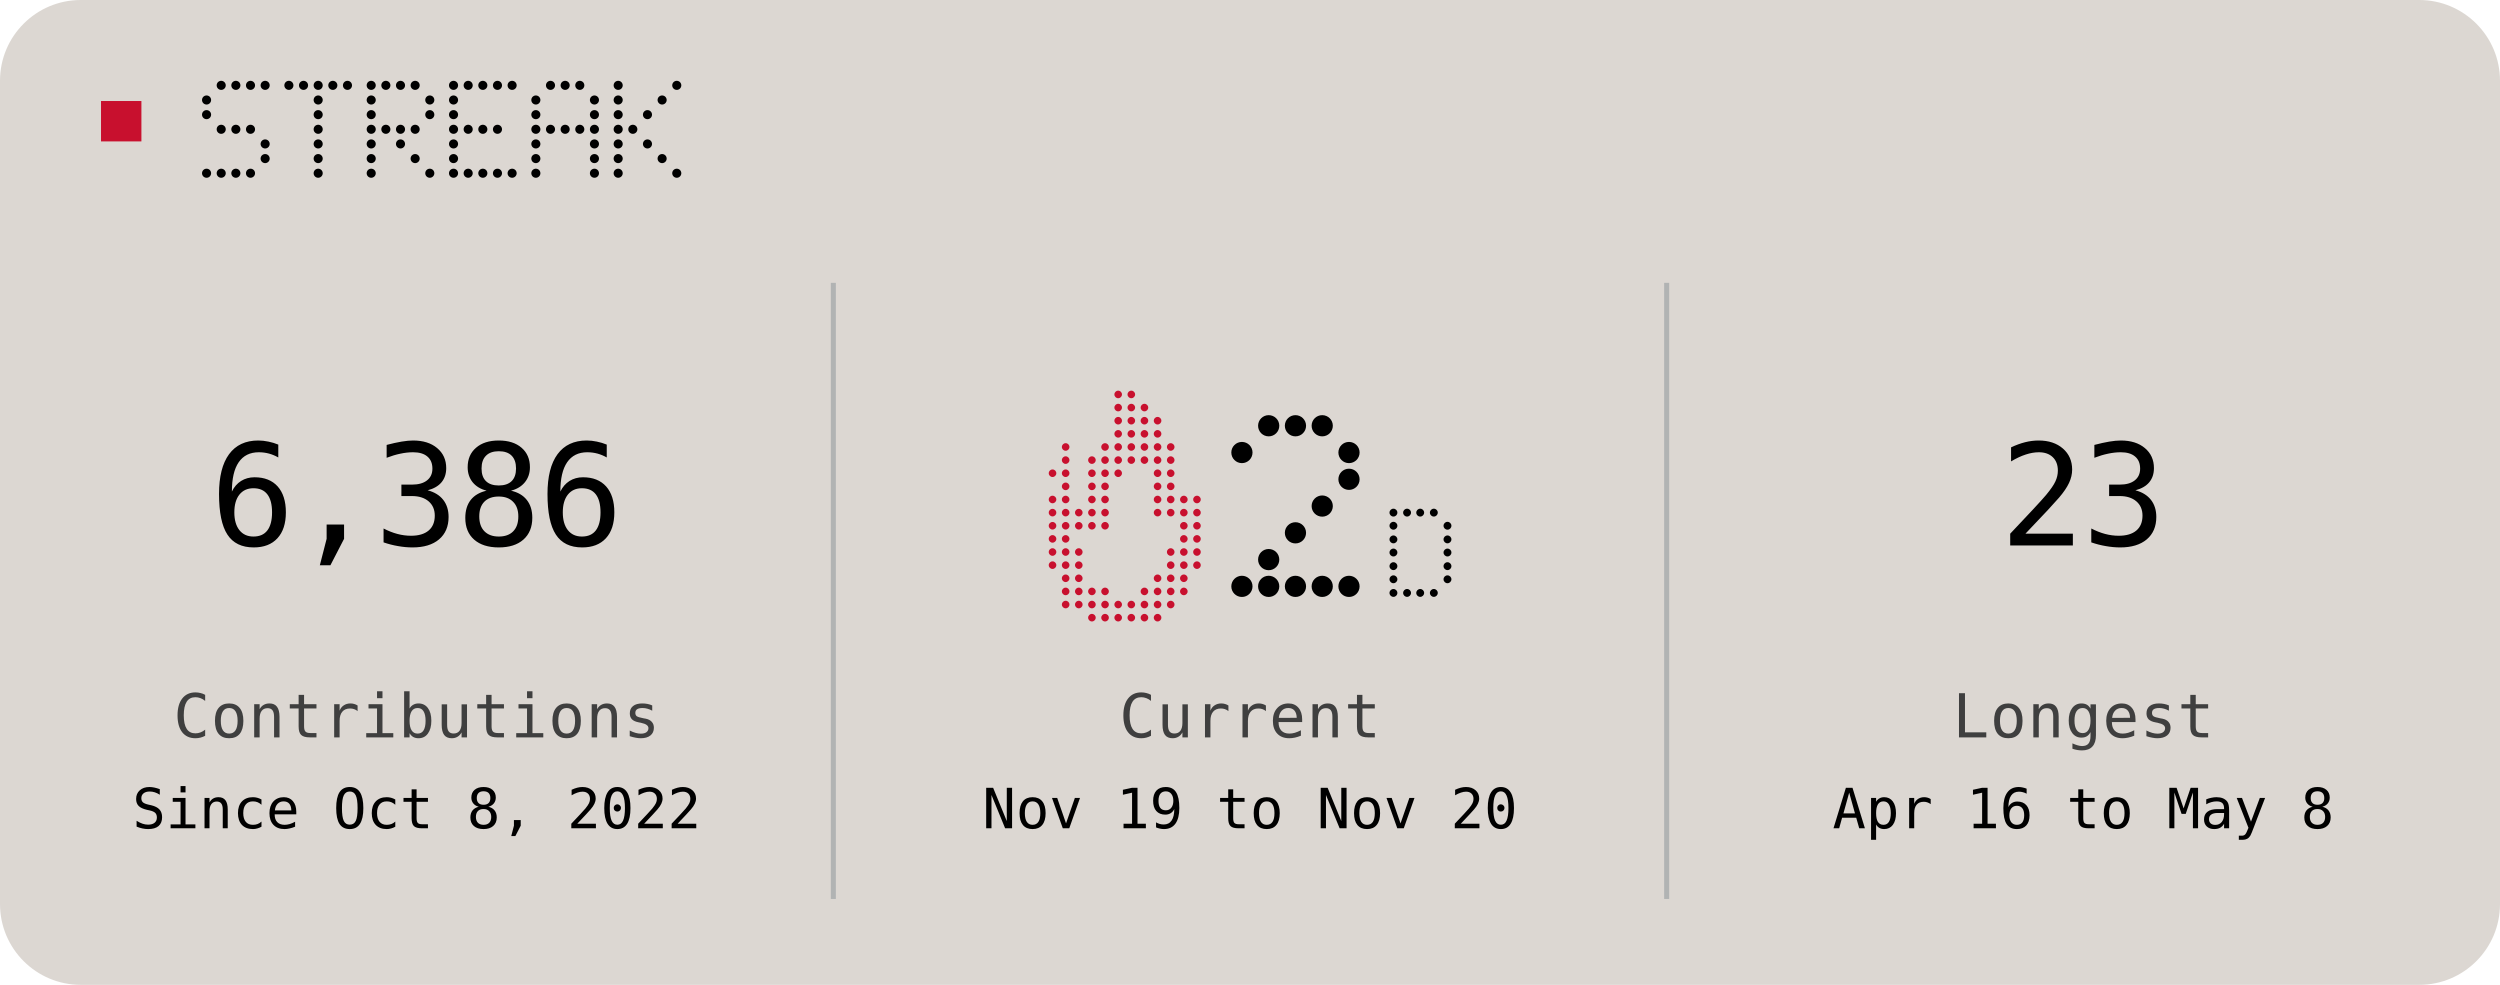
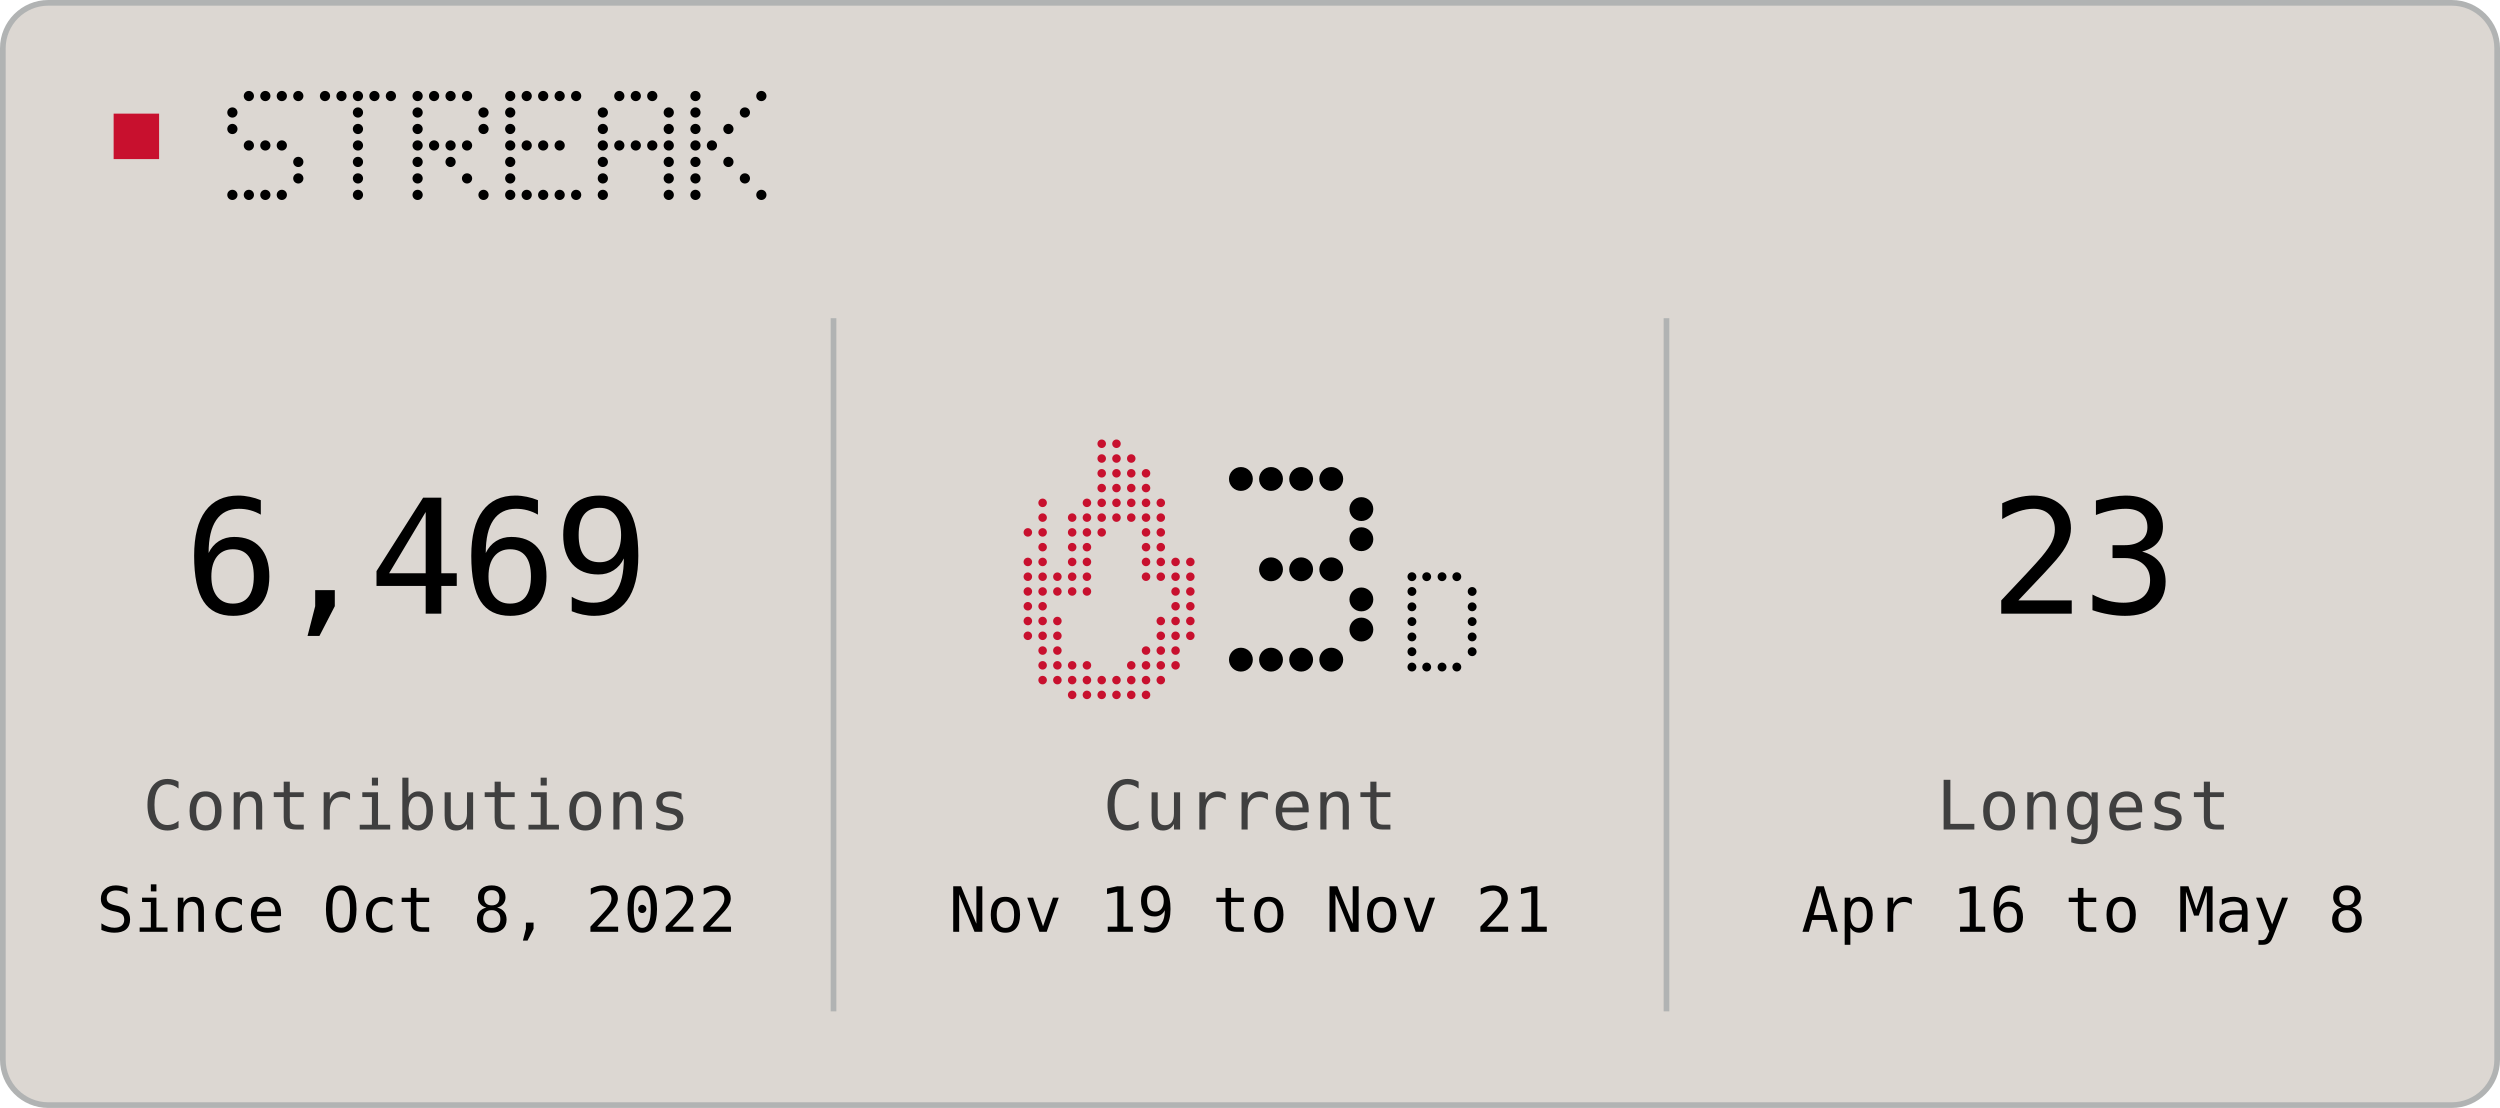
- <svg xmlns="http://www.w3.org/2000/svg" width="495" height="195" viewBox="0 0 495 195" role="img">
-   <rect width="495" height="195" rx="16" fill="#DCD7D2" />
+ <svg xmlns="http://www.w3.org/2000/svg" width="440" height="195" viewBox="0 0 440 195" role="img">
+   <rect x="0.5" y="0.5" width="439" height="194" rx="8" fill="#DCD7D2" stroke="#B1B3B3" />
  <rect x="20" y="20" width="8" height="8" fill="#C8102E" />
  <circle cx="43.8" cy="16.9" r="0.90" fill="#000000" />
  <circle cx="46.7" cy="16.9" r="0.90" fill="#000000" />
  <circle cx="49.6" cy="16.9" r="0.90" fill="#000000" />
  <circle cx="52.5" cy="16.9" r="0.90" fill="#000000" />
  <circle cx="40.9" cy="19.8" r="0.90" fill="#000000" />
  <circle cx="40.9" cy="22.7" r="0.90" fill="#000000" />
  <circle cx="43.8" cy="25.6" r="0.90" fill="#000000" />
  <circle cx="46.7" cy="25.6" r="0.90" fill="#000000" />
  <circle cx="49.6" cy="25.6" r="0.90" fill="#000000" />
  <circle cx="52.5" cy="28.5" r="0.90" fill="#000000" />
  <circle cx="52.5" cy="31.4" r="0.90" fill="#000000" />
  <circle cx="40.9" cy="34.3" r="0.90" fill="#000000" />
  <circle cx="43.8" cy="34.3" r="0.90" fill="#000000" />
  <circle cx="46.7" cy="34.3" r="0.90" fill="#000000" />
  <circle cx="49.6" cy="34.3" r="0.90" fill="#000000" />
  <circle cx="57.2" cy="16.9" r="0.90" fill="#000000" />
  <circle cx="60.1" cy="16.9" r="0.90" fill="#000000" />
  <circle cx="63.0" cy="16.9" r="0.90" fill="#000000" />
  <circle cx="65.9" cy="16.9" r="0.90" fill="#000000" />
  <circle cx="68.8" cy="16.9" r="0.90" fill="#000000" />
  <circle cx="63.0" cy="19.8" r="0.90" fill="#000000" />
  <circle cx="63.0" cy="22.7" r="0.90" fill="#000000" />
  <circle cx="63.0" cy="25.6" r="0.90" fill="#000000" />
  <circle cx="63.0" cy="28.5" r="0.90" fill="#000000" />
  <circle cx="63.0" cy="31.4" r="0.90" fill="#000000" />
  <circle cx="63.0" cy="34.3" r="0.90" fill="#000000" />
  <circle cx="73.5" cy="16.9" r="0.90" fill="#000000" />
  <circle cx="76.4" cy="16.9" r="0.90" fill="#000000" />
  <circle cx="79.3" cy="16.9" r="0.90" fill="#000000" />
  <circle cx="82.2" cy="16.9" r="0.90" fill="#000000" />
  <circle cx="73.5" cy="19.8" r="0.90" fill="#000000" />
  <circle cx="85.1" cy="19.8" r="0.90" fill="#000000" />
  <circle cx="73.5" cy="22.7" r="0.90" fill="#000000" />
  <circle cx="85.1" cy="22.7" r="0.90" fill="#000000" />
  <circle cx="73.5" cy="25.6" r="0.90" fill="#000000" />
  <circle cx="76.4" cy="25.6" r="0.90" fill="#000000" />
  <circle cx="79.3" cy="25.6" r="0.90" fill="#000000" />
  <circle cx="82.2" cy="25.6" r="0.90" fill="#000000" />
  <circle cx="73.5" cy="28.5" r="0.90" fill="#000000" />
  <circle cx="79.3" cy="28.5" r="0.90" fill="#000000" />
  <circle cx="73.5" cy="31.4" r="0.90" fill="#000000" />
  <circle cx="82.2" cy="31.4" r="0.90" fill="#000000" />
  <circle cx="73.5" cy="34.3" r="0.90" fill="#000000" />
  <circle cx="85.1" cy="34.3" r="0.90" fill="#000000" />
  <circle cx="89.8" cy="16.9" r="0.90" fill="#000000" />
  <circle cx="92.7" cy="16.9" r="0.90" fill="#000000" />
  <circle cx="95.6" cy="16.9" r="0.90" fill="#000000" />
  <circle cx="98.5" cy="16.9" r="0.90" fill="#000000" />
  <circle cx="101.4" cy="16.9" r="0.90" fill="#000000" />
  <circle cx="89.8" cy="19.8" r="0.90" fill="#000000" />
  <circle cx="89.8" cy="22.7" r="0.90" fill="#000000" />
  <circle cx="89.8" cy="25.6" r="0.90" fill="#000000" />
  <circle cx="92.7" cy="25.6" r="0.90" fill="#000000" />
  <circle cx="95.6" cy="25.6" r="0.90" fill="#000000" />
  <circle cx="98.5" cy="25.6" r="0.90" fill="#000000" />
  <circle cx="89.8" cy="28.5" r="0.90" fill="#000000" />
  <circle cx="89.8" cy="31.4" r="0.90" fill="#000000" />
  <circle cx="89.8" cy="34.3" r="0.90" fill="#000000" />
  <circle cx="92.7" cy="34.3" r="0.90" fill="#000000" />
  <circle cx="95.6" cy="34.3" r="0.90" fill="#000000" />
  <circle cx="98.5" cy="34.3" r="0.90" fill="#000000" />
  <circle cx="101.4" cy="34.3" r="0.90" fill="#000000" />
  <circle cx="109.0" cy="16.9" r="0.90" fill="#000000" />
  <circle cx="111.9" cy="16.9" r="0.90" fill="#000000" />
  <circle cx="114.8" cy="16.9" r="0.90" fill="#000000" />
  <circle cx="106.1" cy="19.8" r="0.90" fill="#000000" />
  <circle cx="117.7" cy="19.8" r="0.90" fill="#000000" />
  <circle cx="106.1" cy="22.7" r="0.90" fill="#000000" />
  <circle cx="117.7" cy="22.7" r="0.90" fill="#000000" />
  <circle cx="106.1" cy="25.6" r="0.90" fill="#000000" />
  <circle cx="109.0" cy="25.6" r="0.90" fill="#000000" />
  <circle cx="111.9" cy="25.6" r="0.90" fill="#000000" />
  <circle cx="114.8" cy="25.6" r="0.90" fill="#000000" />
  <circle cx="117.7" cy="25.6" r="0.90" fill="#000000" />
  <circle cx="106.1" cy="28.5" r="0.90" fill="#000000" />
  <circle cx="117.7" cy="28.5" r="0.90" fill="#000000" />
  <circle cx="106.1" cy="31.4" r="0.90" fill="#000000" />
  <circle cx="117.7" cy="31.4" r="0.90" fill="#000000" />
  <circle cx="106.1" cy="34.3" r="0.90" fill="#000000" />
  <circle cx="117.7" cy="34.3" r="0.90" fill="#000000" />
  <circle cx="122.4" cy="16.9" r="0.90" fill="#000000" />
  <circle cx="134.0" cy="16.9" r="0.90" fill="#000000" />
  <circle cx="122.4" cy="19.8" r="0.90" fill="#000000" />
  <circle cx="131.1" cy="19.8" r="0.90" fill="#000000" />
  <circle cx="122.4" cy="22.7" r="0.90" fill="#000000" />
  <circle cx="128.2" cy="22.7" r="0.90" fill="#000000" />
  <circle cx="122.4" cy="25.6" r="0.90" fill="#000000" />
  <circle cx="125.3" cy="25.6" r="0.90" fill="#000000" />
  <circle cx="122.4" cy="28.5" r="0.90" fill="#000000" />
  <circle cx="128.2" cy="28.5" r="0.90" fill="#000000" />
  <circle cx="122.4" cy="31.4" r="0.90" fill="#000000" />
  <circle cx="131.1" cy="31.4" r="0.90" fill="#000000" />
  <circle cx="122.4" cy="34.3" r="0.90" fill="#000000" />
  <circle cx="134.0" cy="34.3" r="0.90" fill="#000000" />
-   <line x1="165.0" y1="56" x2="165.0" y2="178" stroke="#B1B3B3" />
-   <line x1="330.0" y1="56" x2="330.0" y2="178" stroke="#B1B3B3" />
-   <text x="82.5" y="108" fill="#000000" text-anchor="middle" font-family="ui-monospace, Geist Mono, monospace" font-size="28" letter-spacing="-0.6" dominant-baseline="auto">6,386</text>
-   <text x="82.5" y="146" fill="#3F3F3F" text-anchor="middle" font-family="ui-monospace, Geist Mono, monospace" font-size="12" letter-spacing="0.2" dominant-baseline="auto">Contributions</text>
-   <text x="82.5" y="164" fill="#000000" text-anchor="middle" font-family="ui-monospace, Geist Mono, monospace" font-size="11" letter-spacing="0" dominant-baseline="auto">Since Oct 8, 2022</text>
-   <circle cx="221.4" cy="78.1" r="0.75" fill="#C8102E" />
-   <circle cx="224.0" cy="78.1" r="0.75" fill="#C8102E" />
-   <circle cx="221.4" cy="80.7" r="0.75" fill="#C8102E" />
-   <circle cx="224.0" cy="80.7" r="0.75" fill="#C8102E" />
-   <circle cx="226.6" cy="80.7" r="0.75" fill="#C8102E" />
-   <circle cx="221.4" cy="83.3" r="0.75" fill="#C8102E" />
-   <circle cx="224.0" cy="83.3" r="0.75" fill="#C8102E" />
-   <circle cx="226.6" cy="83.3" r="0.75" fill="#C8102E" />
-   <circle cx="229.2" cy="83.3" r="0.75" fill="#C8102E" />
-   <circle cx="221.4" cy="85.9" r="0.75" fill="#C8102E" />
-   <circle cx="224.0" cy="85.9" r="0.75" fill="#C8102E" />
-   <circle cx="226.6" cy="85.9" r="0.75" fill="#C8102E" />
-   <circle cx="229.2" cy="85.9" r="0.75" fill="#C8102E" />
-   <circle cx="211.0" cy="88.5" r="0.75" fill="#C8102E" />
-   <circle cx="218.8" cy="88.5" r="0.75" fill="#C8102E" />
-   <circle cx="221.4" cy="88.5" r="0.75" fill="#C8102E" />
-   <circle cx="224.0" cy="88.5" r="0.75" fill="#C8102E" />
-   <circle cx="226.6" cy="88.5" r="0.75" fill="#C8102E" />
-   <circle cx="229.2" cy="88.5" r="0.75" fill="#C8102E" />
-   <circle cx="231.8" cy="88.5" r="0.75" fill="#C8102E" />
-   <circle cx="211.0" cy="91.1" r="0.75" fill="#C8102E" />
-   <circle cx="216.2" cy="91.1" r="0.75" fill="#C8102E" />
-   <circle cx="218.8" cy="91.1" r="0.75" fill="#C8102E" />
-   <circle cx="221.4" cy="91.1" r="0.75" fill="#C8102E" />
-   <circle cx="224.0" cy="91.1" r="0.75" fill="#C8102E" />
-   <circle cx="226.6" cy="91.1" r="0.75" fill="#C8102E" />
-   <circle cx="229.2" cy="91.1" r="0.75" fill="#C8102E" />
-   <circle cx="231.8" cy="91.1" r="0.75" fill="#C8102E" />
-   <circle cx="208.4" cy="93.7" r="0.75" fill="#C8102E" />
-   <circle cx="211.0" cy="93.7" r="0.75" fill="#C8102E" />
-   <circle cx="216.2" cy="93.7" r="0.75" fill="#C8102E" />
-   <circle cx="218.8" cy="93.7" r="0.75" fill="#C8102E" />
-   <circle cx="221.4" cy="93.7" r="0.75" fill="#C8102E" />
-   <circle cx="229.2" cy="93.7" r="0.75" fill="#C8102E" />
-   <circle cx="231.8" cy="93.7" r="0.75" fill="#C8102E" />
-   <circle cx="211.0" cy="96.3" r="0.75" fill="#C8102E" />
-   <circle cx="216.2" cy="96.3" r="0.75" fill="#C8102E" />
-   <circle cx="218.8" cy="96.3" r="0.75" fill="#C8102E" />
-   <circle cx="229.2" cy="96.3" r="0.75" fill="#C8102E" />
-   <circle cx="231.8" cy="96.3" r="0.75" fill="#C8102E" />
-   <circle cx="208.4" cy="98.9" r="0.75" fill="#C8102E" />
-   <circle cx="211.0" cy="98.9" r="0.75" fill="#C8102E" />
-   <circle cx="216.2" cy="98.9" r="0.75" fill="#C8102E" />
-   <circle cx="218.8" cy="98.9" r="0.75" fill="#C8102E" />
-   <circle cx="229.2" cy="98.9" r="0.75" fill="#C8102E" />
-   <circle cx="231.8" cy="98.9" r="0.75" fill="#C8102E" />
-   <circle cx="234.4" cy="98.9" r="0.75" fill="#C8102E" />
-   <circle cx="237.0" cy="98.9" r="0.75" fill="#C8102E" />
-   <circle cx="208.4" cy="101.5" r="0.75" fill="#C8102E" />
-   <circle cx="211.0" cy="101.5" r="0.75" fill="#C8102E" />
-   <circle cx="213.6" cy="101.5" r="0.75" fill="#C8102E" />
-   <circle cx="216.2" cy="101.5" r="0.75" fill="#C8102E" />
-   <circle cx="218.8" cy="101.5" r="0.75" fill="#C8102E" />
-   <circle cx="229.2" cy="101.5" r="0.75" fill="#C8102E" />
-   <circle cx="231.8" cy="101.5" r="0.75" fill="#C8102E" />
-   <circle cx="234.4" cy="101.5" r="0.75" fill="#C8102E" />
-   <circle cx="237.0" cy="101.5" r="0.75" fill="#C8102E" />
-   <circle cx="208.4" cy="104.1" r="0.75" fill="#C8102E" />
-   <circle cx="211.0" cy="104.1" r="0.75" fill="#C8102E" />
-   <circle cx="213.6" cy="104.1" r="0.75" fill="#C8102E" />
-   <circle cx="216.2" cy="104.1" r="0.75" fill="#C8102E" />
-   <circle cx="218.8" cy="104.1" r="0.75" fill="#C8102E" />
-   <circle cx="234.4" cy="104.1" r="0.75" fill="#C8102E" />
-   <circle cx="237.0" cy="104.1" r="0.75" fill="#C8102E" />
-   <circle cx="208.4" cy="106.7" r="0.75" fill="#C8102E" />
-   <circle cx="211.0" cy="106.7" r="0.75" fill="#C8102E" />
-   <circle cx="234.4" cy="106.7" r="0.75" fill="#C8102E" />
-   <circle cx="237.0" cy="106.7" r="0.75" fill="#C8102E" />
-   <circle cx="208.4" cy="109.3" r="0.75" fill="#C8102E" />
-   <circle cx="211.0" cy="109.3" r="0.75" fill="#C8102E" />
-   <circle cx="213.6" cy="109.3" r="0.75" fill="#C8102E" />
-   <circle cx="231.8" cy="109.3" r="0.75" fill="#C8102E" />
-   <circle cx="234.4" cy="109.3" r="0.75" fill="#C8102E" />
-   <circle cx="237.0" cy="109.3" r="0.75" fill="#C8102E" />
-   <circle cx="208.4" cy="111.9" r="0.75" fill="#C8102E" />
-   <circle cx="211.0" cy="111.9" r="0.75" fill="#C8102E" />
-   <circle cx="213.6" cy="111.9" r="0.75" fill="#C8102E" />
-   <circle cx="231.8" cy="111.9" r="0.75" fill="#C8102E" />
-   <circle cx="234.4" cy="111.9" r="0.75" fill="#C8102E" />
-   <circle cx="237.0" cy="111.9" r="0.75" fill="#C8102E" />
-   <circle cx="211.0" cy="114.5" r="0.75" fill="#C8102E" />
-   <circle cx="213.6" cy="114.5" r="0.75" fill="#C8102E" />
-   <circle cx="229.2" cy="114.5" r="0.75" fill="#C8102E" />
-   <circle cx="231.8" cy="114.5" r="0.75" fill="#C8102E" />
-   <circle cx="234.4" cy="114.5" r="0.75" fill="#C8102E" />
-   <circle cx="211.0" cy="117.1" r="0.75" fill="#C8102E" />
-   <circle cx="213.6" cy="117.1" r="0.75" fill="#C8102E" />
-   <circle cx="216.2" cy="117.1" r="0.75" fill="#C8102E" />
-   <circle cx="218.8" cy="117.1" r="0.75" fill="#C8102E" />
-   <circle cx="226.6" cy="117.1" r="0.75" fill="#C8102E" />
-   <circle cx="229.2" cy="117.1" r="0.75" fill="#C8102E" />
-   <circle cx="231.8" cy="117.1" r="0.75" fill="#C8102E" />
-   <circle cx="234.4" cy="117.1" r="0.75" fill="#C8102E" />
-   <circle cx="211.0" cy="119.7" r="0.75" fill="#C8102E" />
-   <circle cx="213.6" cy="119.7" r="0.75" fill="#C8102E" />
-   <circle cx="216.2" cy="119.7" r="0.75" fill="#C8102E" />
-   <circle cx="218.8" cy="119.7" r="0.75" fill="#C8102E" />
-   <circle cx="221.4" cy="119.7" r="0.75" fill="#C8102E" />
-   <circle cx="224.0" cy="119.7" r="0.75" fill="#C8102E" />
-   <circle cx="226.6" cy="119.7" r="0.75" fill="#C8102E" />
-   <circle cx="229.2" cy="119.7" r="0.75" fill="#C8102E" />
-   <circle cx="231.8" cy="119.7" r="0.75" fill="#C8102E" />
-   <circle cx="216.2" cy="122.3" r="0.75" fill="#C8102E" />
-   <circle cx="218.8" cy="122.3" r="0.75" fill="#C8102E" />
-   <circle cx="221.4" cy="122.3" r="0.75" fill="#C8102E" />
-   <circle cx="224.0" cy="122.3" r="0.75" fill="#C8102E" />
-   <circle cx="226.6" cy="122.3" r="0.75" fill="#C8102E" />
-   <circle cx="229.2" cy="122.3" r="0.75" fill="#C8102E" />
-   <circle cx="251.2" cy="84.3" r="2.10" fill="#000000" />
-   <circle cx="256.5" cy="84.3" r="2.10" fill="#000000" />
-   <circle cx="261.8" cy="84.3" r="2.10" fill="#000000" />
-   <circle cx="245.9" cy="89.6" r="2.10" fill="#000000" />
-   <circle cx="267.1" cy="89.6" r="2.10" fill="#000000" />
-   <circle cx="267.1" cy="94.9" r="2.10" fill="#000000" />
-   <circle cx="261.8" cy="100.2" r="2.10" fill="#000000" />
-   <circle cx="256.5" cy="105.5" r="2.10" fill="#000000" />
-   <circle cx="251.2" cy="110.8" r="2.10" fill="#000000" />
-   <circle cx="245.9" cy="116.1" r="2.10" fill="#000000" />
-   <circle cx="251.2" cy="116.1" r="2.10" fill="#000000" />
-   <circle cx="256.5" cy="116.1" r="2.10" fill="#000000" />
-   <circle cx="261.8" cy="116.1" r="2.10" fill="#000000" />
-   <circle cx="267.1" cy="116.1" r="2.10" fill="#000000" />
-   <circle cx="275.9" cy="101.5" r="0.78" fill="#000000" />
-   <circle cx="278.6" cy="101.5" r="0.78" fill="#000000" />
-   <circle cx="281.2" cy="101.5" r="0.78" fill="#000000" />
-   <circle cx="283.9" cy="101.5" r="0.78" fill="#000000" />
-   <circle cx="275.9" cy="104.1" r="0.78" fill="#000000" />
-   <circle cx="286.6" cy="104.1" r="0.78" fill="#000000" />
-   <circle cx="275.9" cy="106.8" r="0.78" fill="#000000" />
-   <circle cx="286.6" cy="106.8" r="0.78" fill="#000000" />
-   <circle cx="275.9" cy="109.4" r="0.78" fill="#000000" />
-   <circle cx="286.6" cy="109.4" r="0.78" fill="#000000" />
-   <circle cx="275.9" cy="112.1" r="0.78" fill="#000000" />
-   <circle cx="286.6" cy="112.1" r="0.78" fill="#000000" />
-   <circle cx="275.9" cy="114.7" r="0.78" fill="#000000" />
-   <circle cx="286.6" cy="114.7" r="0.78" fill="#000000" />
-   <circle cx="275.9" cy="117.4" r="0.78" fill="#000000" />
-   <circle cx="278.6" cy="117.4" r="0.78" fill="#000000" />
-   <circle cx="281.2" cy="117.4" r="0.78" fill="#000000" />
-   <circle cx="283.9" cy="117.4" r="0.78" fill="#000000" />
-   <text x="247.5" y="146" fill="#3F3F3F" text-anchor="middle" font-family="ui-monospace, Geist Mono, monospace" font-size="12" letter-spacing="0.2" dominant-baseline="auto">Current</text>
-   <text x="247.5" y="164" fill="#000000" text-anchor="middle" font-family="ui-monospace, Geist Mono, monospace" font-size="11" letter-spacing="0" dominant-baseline="auto">Nov 19 to Nov 20</text>
-   <text x="412.5" y="108" fill="#000000" text-anchor="middle" font-family="ui-monospace, Geist Mono, monospace" font-size="28" letter-spacing="-0.6" dominant-baseline="auto">23</text>
-   <text x="412.5" y="146" fill="#3F3F3F" text-anchor="middle" font-family="ui-monospace, Geist Mono, monospace" font-size="12" letter-spacing="0.2" dominant-baseline="auto">Longest</text>
-   <text x="412.5" y="164" fill="#000000" text-anchor="middle" font-family="ui-monospace, Geist Mono, monospace" font-size="11" letter-spacing="0" dominant-baseline="auto">Apr 16 to May 8</text>
+   <line x1="146.7" y1="56" x2="146.7" y2="178" stroke="#B1B3B3" />
+   <line x1="293.3" y1="56" x2="293.3" y2="178" stroke="#B1B3B3" />
+   <text x="73.3" y="108" fill="#000000" text-anchor="middle" font-family="ui-monospace, Geist Mono, monospace" font-size="28" letter-spacing="-0.6" dominant-baseline="auto">6,469</text>
+   <text x="73.3" y="146" fill="#3F3F3F" text-anchor="middle" font-family="ui-monospace, Geist Mono, monospace" font-size="12" letter-spacing="0.2" dominant-baseline="auto">Contributions</text>
+   <text x="73.3" y="164" fill="#000000" text-anchor="middle" font-family="ui-monospace, Geist Mono, monospace" font-size="11" letter-spacing="0" dominant-baseline="auto">Since Oct 8, 2022</text>
+   <circle cx="193.9" cy="78.1" r="0.75" fill="#C8102E" />
+   <circle cx="196.5" cy="78.1" r="0.75" fill="#C8102E" />
+   <circle cx="193.9" cy="80.7" r="0.75" fill="#C8102E" />
+   <circle cx="196.5" cy="80.7" r="0.75" fill="#C8102E" />
+   <circle cx="199.1" cy="80.7" r="0.75" fill="#C8102E" />
+   <circle cx="193.9" cy="83.3" r="0.75" fill="#C8102E" />
+   <circle cx="196.5" cy="83.3" r="0.75" fill="#C8102E" />
+   <circle cx="199.1" cy="83.3" r="0.75" fill="#C8102E" />
+   <circle cx="201.7" cy="83.3" r="0.75" fill="#C8102E" />
+   <circle cx="193.9" cy="85.9" r="0.75" fill="#C8102E" />
+   <circle cx="196.5" cy="85.9" r="0.75" fill="#C8102E" />
+   <circle cx="199.1" cy="85.9" r="0.75" fill="#C8102E" />
+   <circle cx="201.7" cy="85.9" r="0.75" fill="#C8102E" />
+   <circle cx="183.5" cy="88.5" r="0.75" fill="#C8102E" />
+   <circle cx="191.3" cy="88.5" r="0.75" fill="#C8102E" />
+   <circle cx="193.9" cy="88.5" r="0.75" fill="#C8102E" />
+   <circle cx="196.5" cy="88.5" r="0.75" fill="#C8102E" />
+   <circle cx="199.1" cy="88.5" r="0.75" fill="#C8102E" />
+   <circle cx="201.7" cy="88.5" r="0.75" fill="#C8102E" />
+   <circle cx="204.3" cy="88.5" r="0.75" fill="#C8102E" />
+   <circle cx="183.5" cy="91.1" r="0.75" fill="#C8102E" />
+   <circle cx="188.7" cy="91.1" r="0.75" fill="#C8102E" />
+   <circle cx="191.3" cy="91.1" r="0.75" fill="#C8102E" />
+   <circle cx="193.9" cy="91.1" r="0.75" fill="#C8102E" />
+   <circle cx="196.5" cy="91.1" r="0.75" fill="#C8102E" />
+   <circle cx="199.1" cy="91.1" r="0.75" fill="#C8102E" />
+   <circle cx="201.7" cy="91.1" r="0.75" fill="#C8102E" />
+   <circle cx="204.3" cy="91.1" r="0.75" fill="#C8102E" />
+   <circle cx="180.9" cy="93.7" r="0.75" fill="#C8102E" />
+   <circle cx="183.5" cy="93.7" r="0.75" fill="#C8102E" />
+   <circle cx="188.7" cy="93.7" r="0.75" fill="#C8102E" />
+   <circle cx="191.3" cy="93.7" r="0.75" fill="#C8102E" />
+   <circle cx="193.9" cy="93.7" r="0.75" fill="#C8102E" />
+   <circle cx="201.7" cy="93.7" r="0.75" fill="#C8102E" />
+   <circle cx="204.3" cy="93.7" r="0.75" fill="#C8102E" />
+   <circle cx="183.5" cy="96.3" r="0.75" fill="#C8102E" />
+   <circle cx="188.7" cy="96.3" r="0.75" fill="#C8102E" />
+   <circle cx="191.3" cy="96.3" r="0.75" fill="#C8102E" />
+   <circle cx="201.7" cy="96.3" r="0.75" fill="#C8102E" />
+   <circle cx="204.3" cy="96.3" r="0.75" fill="#C8102E" />
+   <circle cx="180.9" cy="98.9" r="0.75" fill="#C8102E" />
+   <circle cx="183.5" cy="98.9" r="0.75" fill="#C8102E" />
+   <circle cx="188.7" cy="98.9" r="0.75" fill="#C8102E" />
+   <circle cx="191.3" cy="98.9" r="0.75" fill="#C8102E" />
+   <circle cx="201.7" cy="98.9" r="0.75" fill="#C8102E" />
+   <circle cx="204.3" cy="98.9" r="0.75" fill="#C8102E" />
+   <circle cx="206.9" cy="98.9" r="0.75" fill="#C8102E" />
+   <circle cx="209.5" cy="98.9" r="0.75" fill="#C8102E" />
+   <circle cx="180.9" cy="101.5" r="0.75" fill="#C8102E" />
+   <circle cx="183.5" cy="101.5" r="0.75" fill="#C8102E" />
+   <circle cx="186.1" cy="101.5" r="0.75" fill="#C8102E" />
+   <circle cx="188.7" cy="101.5" r="0.75" fill="#C8102E" />
+   <circle cx="191.3" cy="101.5" r="0.75" fill="#C8102E" />
+   <circle cx="201.7" cy="101.5" r="0.75" fill="#C8102E" />
+   <circle cx="204.3" cy="101.5" r="0.75" fill="#C8102E" />
+   <circle cx="206.9" cy="101.5" r="0.75" fill="#C8102E" />
+   <circle cx="209.5" cy="101.5" r="0.75" fill="#C8102E" />
+   <circle cx="180.9" cy="104.1" r="0.75" fill="#C8102E" />
+   <circle cx="183.5" cy="104.1" r="0.75" fill="#C8102E" />
+   <circle cx="186.1" cy="104.1" r="0.75" fill="#C8102E" />
+   <circle cx="188.7" cy="104.1" r="0.75" fill="#C8102E" />
+   <circle cx="191.3" cy="104.1" r="0.75" fill="#C8102E" />
+   <circle cx="206.9" cy="104.1" r="0.75" fill="#C8102E" />
+   <circle cx="209.5" cy="104.1" r="0.75" fill="#C8102E" />
+   <circle cx="180.9" cy="106.7" r="0.75" fill="#C8102E" />
+   <circle cx="183.5" cy="106.7" r="0.75" fill="#C8102E" />
+   <circle cx="206.9" cy="106.7" r="0.75" fill="#C8102E" />
+   <circle cx="209.5" cy="106.7" r="0.75" fill="#C8102E" />
+   <circle cx="180.9" cy="109.3" r="0.75" fill="#C8102E" />
+   <circle cx="183.5" cy="109.3" r="0.75" fill="#C8102E" />
+   <circle cx="186.1" cy="109.3" r="0.75" fill="#C8102E" />
+   <circle cx="204.3" cy="109.3" r="0.75" fill="#C8102E" />
+   <circle cx="206.9" cy="109.3" r="0.75" fill="#C8102E" />
+   <circle cx="209.5" cy="109.3" r="0.75" fill="#C8102E" />
+   <circle cx="180.9" cy="111.9" r="0.75" fill="#C8102E" />
+   <circle cx="183.5" cy="111.9" r="0.75" fill="#C8102E" />
+   <circle cx="186.1" cy="111.9" r="0.75" fill="#C8102E" />
+   <circle cx="204.3" cy="111.9" r="0.75" fill="#C8102E" />
+   <circle cx="206.9" cy="111.9" r="0.75" fill="#C8102E" />
+   <circle cx="209.5" cy="111.9" r="0.75" fill="#C8102E" />
+   <circle cx="183.5" cy="114.5" r="0.75" fill="#C8102E" />
+   <circle cx="186.1" cy="114.5" r="0.75" fill="#C8102E" />
+   <circle cx="201.7" cy="114.5" r="0.75" fill="#C8102E" />
+   <circle cx="204.3" cy="114.5" r="0.75" fill="#C8102E" />
+   <circle cx="206.9" cy="114.5" r="0.75" fill="#C8102E" />
+   <circle cx="183.5" cy="117.1" r="0.75" fill="#C8102E" />
+   <circle cx="186.1" cy="117.1" r="0.75" fill="#C8102E" />
+   <circle cx="188.7" cy="117.1" r="0.75" fill="#C8102E" />
+   <circle cx="191.3" cy="117.1" r="0.75" fill="#C8102E" />
+   <circle cx="199.1" cy="117.1" r="0.75" fill="#C8102E" />
+   <circle cx="201.7" cy="117.1" r="0.75" fill="#C8102E" />
+   <circle cx="204.3" cy="117.1" r="0.75" fill="#C8102E" />
+   <circle cx="206.9" cy="117.1" r="0.75" fill="#C8102E" />
+   <circle cx="183.5" cy="119.7" r="0.75" fill="#C8102E" />
+   <circle cx="186.1" cy="119.7" r="0.75" fill="#C8102E" />
+   <circle cx="188.7" cy="119.7" r="0.75" fill="#C8102E" />
+   <circle cx="191.3" cy="119.7" r="0.75" fill="#C8102E" />
+   <circle cx="193.9" cy="119.7" r="0.75" fill="#C8102E" />
+   <circle cx="196.5" cy="119.7" r="0.75" fill="#C8102E" />
+   <circle cx="199.1" cy="119.7" r="0.75" fill="#C8102E" />
+   <circle cx="201.7" cy="119.7" r="0.75" fill="#C8102E" />
+   <circle cx="204.3" cy="119.7" r="0.75" fill="#C8102E" />
+   <circle cx="188.7" cy="122.3" r="0.75" fill="#C8102E" />
+   <circle cx="191.3" cy="122.3" r="0.75" fill="#C8102E" />
+   <circle cx="193.9" cy="122.3" r="0.75" fill="#C8102E" />
+   <circle cx="196.5" cy="122.3" r="0.75" fill="#C8102E" />
+   <circle cx="199.1" cy="122.3" r="0.75" fill="#C8102E" />
+   <circle cx="201.7" cy="122.3" r="0.75" fill="#C8102E" />
+   <circle cx="218.4" cy="84.3" r="2.10" fill="#000000" />
+   <circle cx="223.7" cy="84.3" r="2.10" fill="#000000" />
+   <circle cx="229.0" cy="84.3" r="2.10" fill="#000000" />
+   <circle cx="234.3" cy="84.3" r="2.10" fill="#000000" />
+   <circle cx="239.6" cy="89.6" r="2.10" fill="#000000" />
+   <circle cx="239.6" cy="94.9" r="2.10" fill="#000000" />
+   <circle cx="223.7" cy="100.2" r="2.10" fill="#000000" />
+   <circle cx="229.0" cy="100.2" r="2.10" fill="#000000" />
+   <circle cx="234.3" cy="100.2" r="2.10" fill="#000000" />
+   <circle cx="239.6" cy="105.5" r="2.10" fill="#000000" />
+   <circle cx="239.6" cy="110.8" r="2.10" fill="#000000" />
+   <circle cx="218.4" cy="116.1" r="2.10" fill="#000000" />
+   <circle cx="223.7" cy="116.1" r="2.10" fill="#000000" />
+   <circle cx="229.0" cy="116.1" r="2.10" fill="#000000" />
+   <circle cx="234.3" cy="116.1" r="2.10" fill="#000000" />
+   <circle cx="248.5" cy="101.5" r="0.78" fill="#000000" />
+   <circle cx="251.1" cy="101.5" r="0.78" fill="#000000" />
+   <circle cx="253.8" cy="101.5" r="0.78" fill="#000000" />
+   <circle cx="256.4" cy="101.5" r="0.78" fill="#000000" />
+   <circle cx="248.5" cy="104.1" r="0.78" fill="#000000" />
+   <circle cx="259.1" cy="104.1" r="0.78" fill="#000000" />
+   <circle cx="248.5" cy="106.8" r="0.78" fill="#000000" />
+   <circle cx="259.1" cy="106.8" r="0.78" fill="#000000" />
+   <circle cx="248.5" cy="109.4" r="0.78" fill="#000000" />
+   <circle cx="259.1" cy="109.4" r="0.78" fill="#000000" />
+   <circle cx="248.5" cy="112.1" r="0.78" fill="#000000" />
+   <circle cx="259.1" cy="112.1" r="0.78" fill="#000000" />
+   <circle cx="248.5" cy="114.7" r="0.78" fill="#000000" />
+   <circle cx="259.1" cy="114.7" r="0.78" fill="#000000" />
+   <circle cx="248.5" cy="117.4" r="0.78" fill="#000000" />
+   <circle cx="251.1" cy="117.4" r="0.78" fill="#000000" />
+   <circle cx="253.8" cy="117.4" r="0.78" fill="#000000" />
+   <circle cx="256.4" cy="117.4" r="0.78" fill="#000000" />
+   <text x="220.0" y="146" fill="#3F3F3F" text-anchor="middle" font-family="ui-monospace, Geist Mono, monospace" font-size="12" letter-spacing="0.2" dominant-baseline="auto">Current</text>
+   <text x="220.0" y="164" fill="#000000" text-anchor="middle" font-family="ui-monospace, Geist Mono, monospace" font-size="11" letter-spacing="0" dominant-baseline="auto">Nov 19 to Nov 21</text>
+   <text x="366.7" y="108" fill="#000000" text-anchor="middle" font-family="ui-monospace, Geist Mono, monospace" font-size="28" letter-spacing="-0.6" dominant-baseline="auto">23</text>
+   <text x="366.7" y="146" fill="#3F3F3F" text-anchor="middle" font-family="ui-monospace, Geist Mono, monospace" font-size="12" letter-spacing="0.2" dominant-baseline="auto">Longest</text>
+   <text x="366.7" y="164" fill="#000000" text-anchor="middle" font-family="ui-monospace, Geist Mono, monospace" font-size="11" letter-spacing="0" dominant-baseline="auto">Apr 16 to May 8</text>
</svg>
